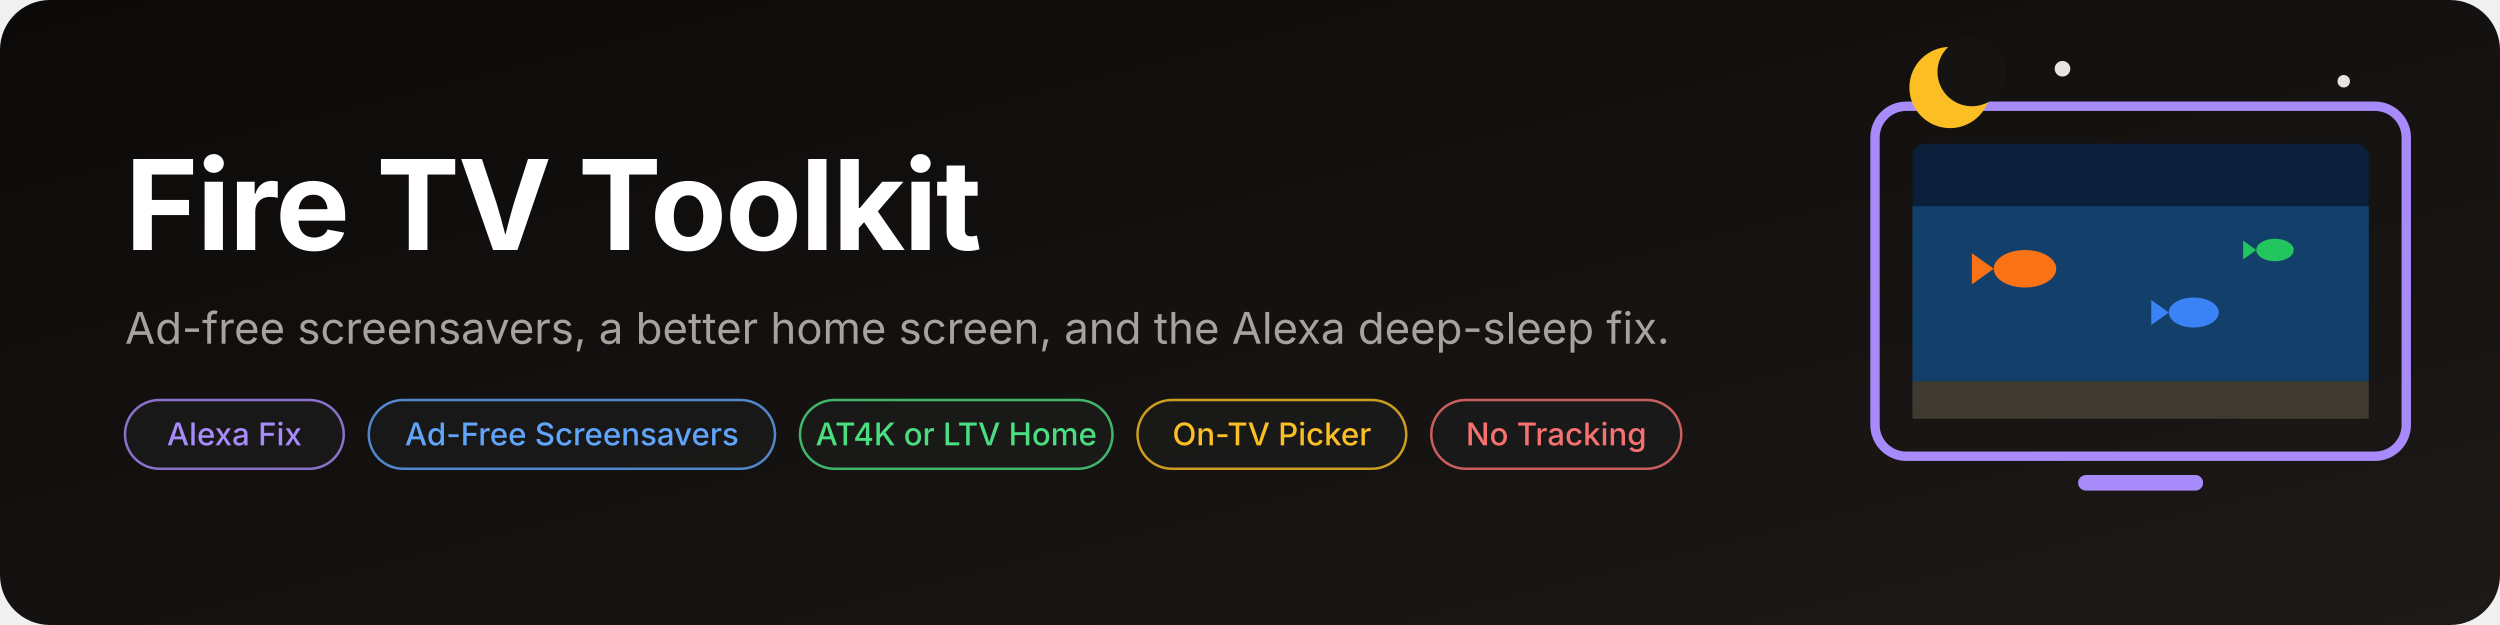
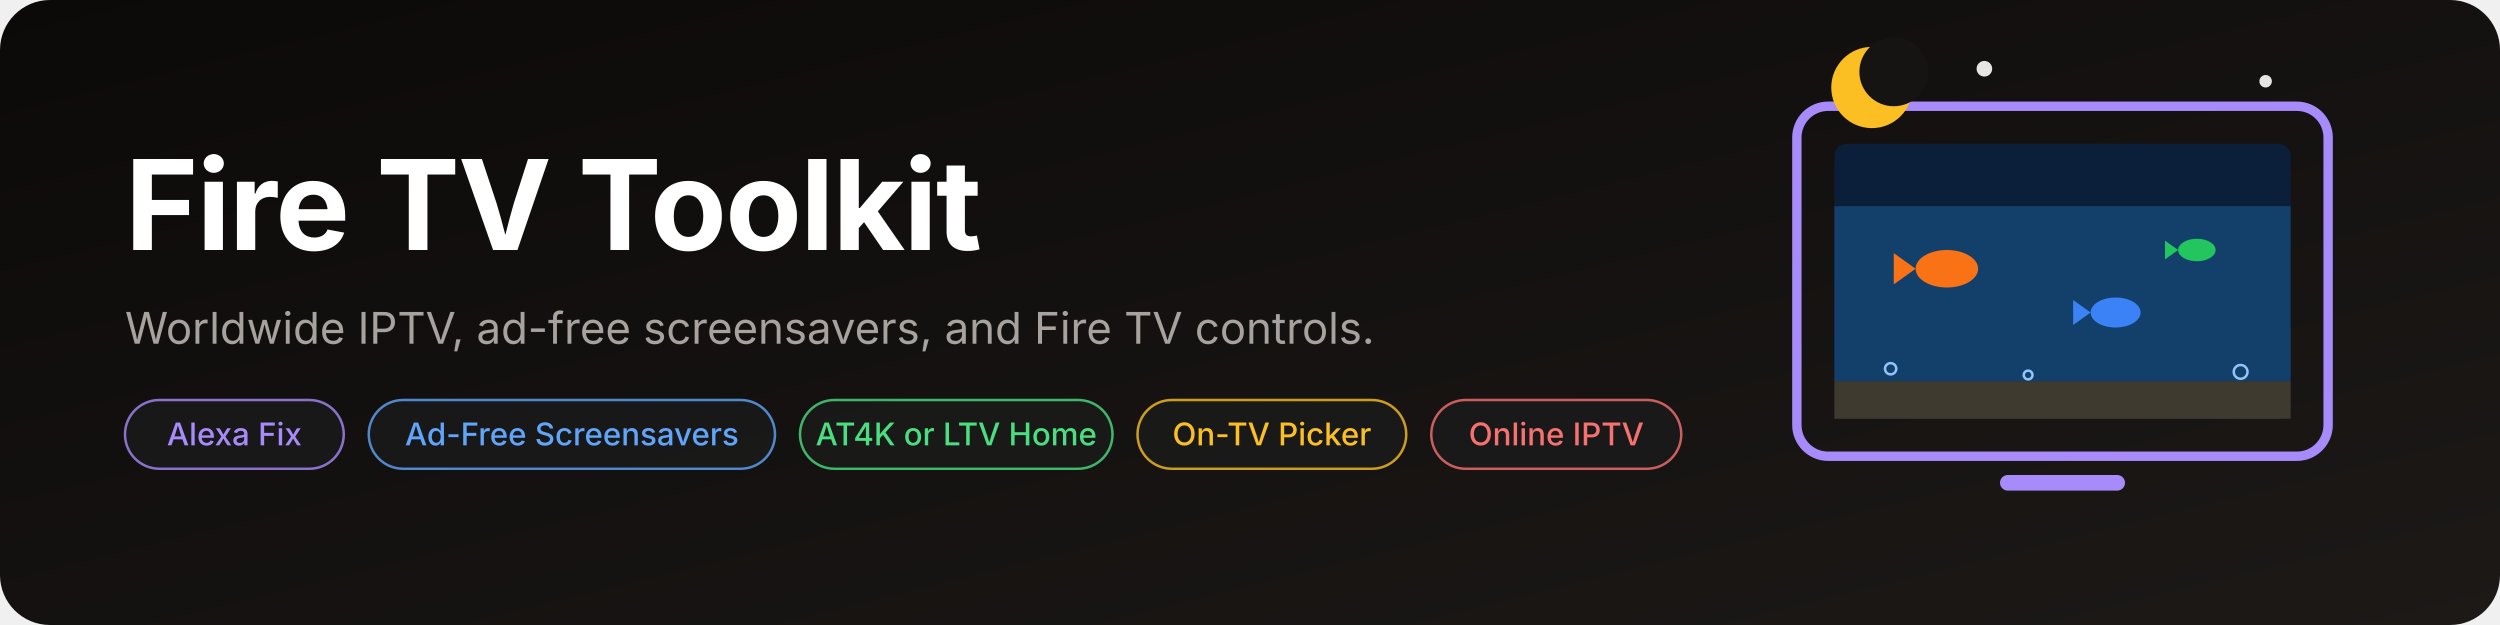
<svg xmlns="http://www.w3.org/2000/svg" width="800" height="200" viewBox="0 0 800 200">
  <defs>
    <linearGradient id="bg" x1="0" x2="1" y1="0" y2="1">
      <stop offset="0" stop-color="#0c0a09" />
      <stop offset="1" stop-color="#1c1917" />
    </linearGradient>
  </defs>
  <rect width="800" height="200" fill="url(#bg)" rx="16" />
-   <g transform="translate(600,34)">
+   <g transform="translate(575,34)">
    <rect width="170" height="112" fill="none" stroke="#a78bfa" stroke-width="3" rx="10" />
    <rect width="146" height="88" x="12" y="12" fill="#0b1f3a" rx="4" />
    <rect width="146" height="56" x="12" y="32" fill="#12406b" />
    <rect width="146" height="12" x="12" y="88" fill="#3f3a2f" />
-     <ellipse cx="48" cy="52" fill="#f97316" rx="10" ry="6" />
-     <path fill="#f97316" d="M38.0 52 l-7.0 -5.0 v10.0 z" />
-     <ellipse cx="102" cy="66" fill="#3b82f6" rx="8" ry="4.8" />
-     <path fill="#3b82f6" d="M94.0 66 l-5.6 -4.0 v8.0 z" />
-     <ellipse cx="128" cy="46" fill="#22c55e" rx="6" ry="3.6" />
-     <path fill="#22c55e" d="M122.0 46 l-4.2 -3.0 v6.0 z" />
+     <g fill="none" stroke="#93c5fd" stroke-width=".8">
+       <circle cx="30" cy="84" r="1.8" />
+       <circle cx="74" cy="86" r="1.4" />
+       <circle cx="142" cy="85" r="2.2" />
+     </g>
+     <g>
+       <ellipse cx="48" cy="52" fill="#f97316" rx="10" ry="6" />
+       <path fill="#f97316" d="M38.0 52 l-7.0 -5.0 v10.0 z" />
+     </g>
+     <g>
+       <ellipse cx="102" cy="66" fill="#3b82f6" rx="8" ry="4.8" />
+       <path fill="#3b82f6" d="M94.0 66 l-5.6 -4.0 v8.0 z" />
+     </g>
+     <g>
+       <ellipse cx="128" cy="46" fill="#22c55e" rx="6" ry="3.6" />
+       <path fill="#22c55e" d="M122.0 46 l-4.2 -3.0 v6.0 z" />
+     </g>
    <circle cx="24" cy="-6" r="13" fill="#fbbf24" />
    <circle cx="31" cy="-11" r="11" fill="#161412" />
    <circle cx="60" cy="-12" r="2.5" fill="#e7e5e4" />
    <circle cx="150" cy="-8" r="2" fill="#e7e5e4" />
    <rect width="40" height="5" x="65" y="118" fill="#a78bfa" rx="2.5" />
  </g>
  <text x="40" y="80" fill="#fff" font-family="system-ui, -apple-system, 'Segoe UI', sans-serif" font-size="40" font-weight="700" letter-spacing="-.5">Fire TV Toolkit</text>
-   <text x="40" y="110" fill="#a8a29e" font-family="system-ui, -apple-system, 'Segoe UI', sans-serif" font-size="14">Ad-free screensavers, a better home screen, and the Alexa deep-sleep fix.</text>
+   <text x="40" y="110" fill="#a8a29e" font-family="system-ui, -apple-system, 'Segoe UI', sans-serif" font-size="14">Worldwide IPTV, ad-free screensavers, and Fire TV controls.</text>
  <g font-family="system-ui, -apple-system, 'Segoe UI', sans-serif" font-size="10" font-weight="500" text-anchor="middle">
    <rect width="70" height="22" x="40" y="128" fill="#1a1a1a" stroke="#a78bfa" stroke-width=".8" opacity=".8" rx="11" />
    <text x="75" y="142.5" fill="#a78bfa">Alexa Fix</text>
    <rect width="130" height="22" x="118" y="128" fill="#1a1a1a" stroke="#60a5fa" stroke-width=".8" opacity=".8" rx="11" />
    <text x="183" y="142.5" fill="#60a5fa">Ad-Free Screensavers</text>
    <rect width="100" height="22" x="256" y="128" fill="#1a1a1a" stroke="#4ade80" stroke-width=".8" opacity=".8" rx="11" />
    <text x="306" y="142.5" fill="#4ade80">AT4K or LTV Home</text>
    <rect width="86" height="22" x="364" y="128" fill="#1a1a1a" stroke="#fbbf24" stroke-width=".8" opacity=".8" rx="11" />
    <text x="407" y="142.5" fill="#fbbf24">On-TV Picker</text>
    <rect width="80" height="22" x="458" y="128" fill="#1a1a1a" stroke="#f87171" stroke-width=".8" opacity=".8" rx="11" />
-     <text x="498" y="142.5" fill="#f87171">No Tracking</text>
+     <text x="498" y="142.5" fill="#f87171">Online IPTV</text>
  </g>
</svg>
